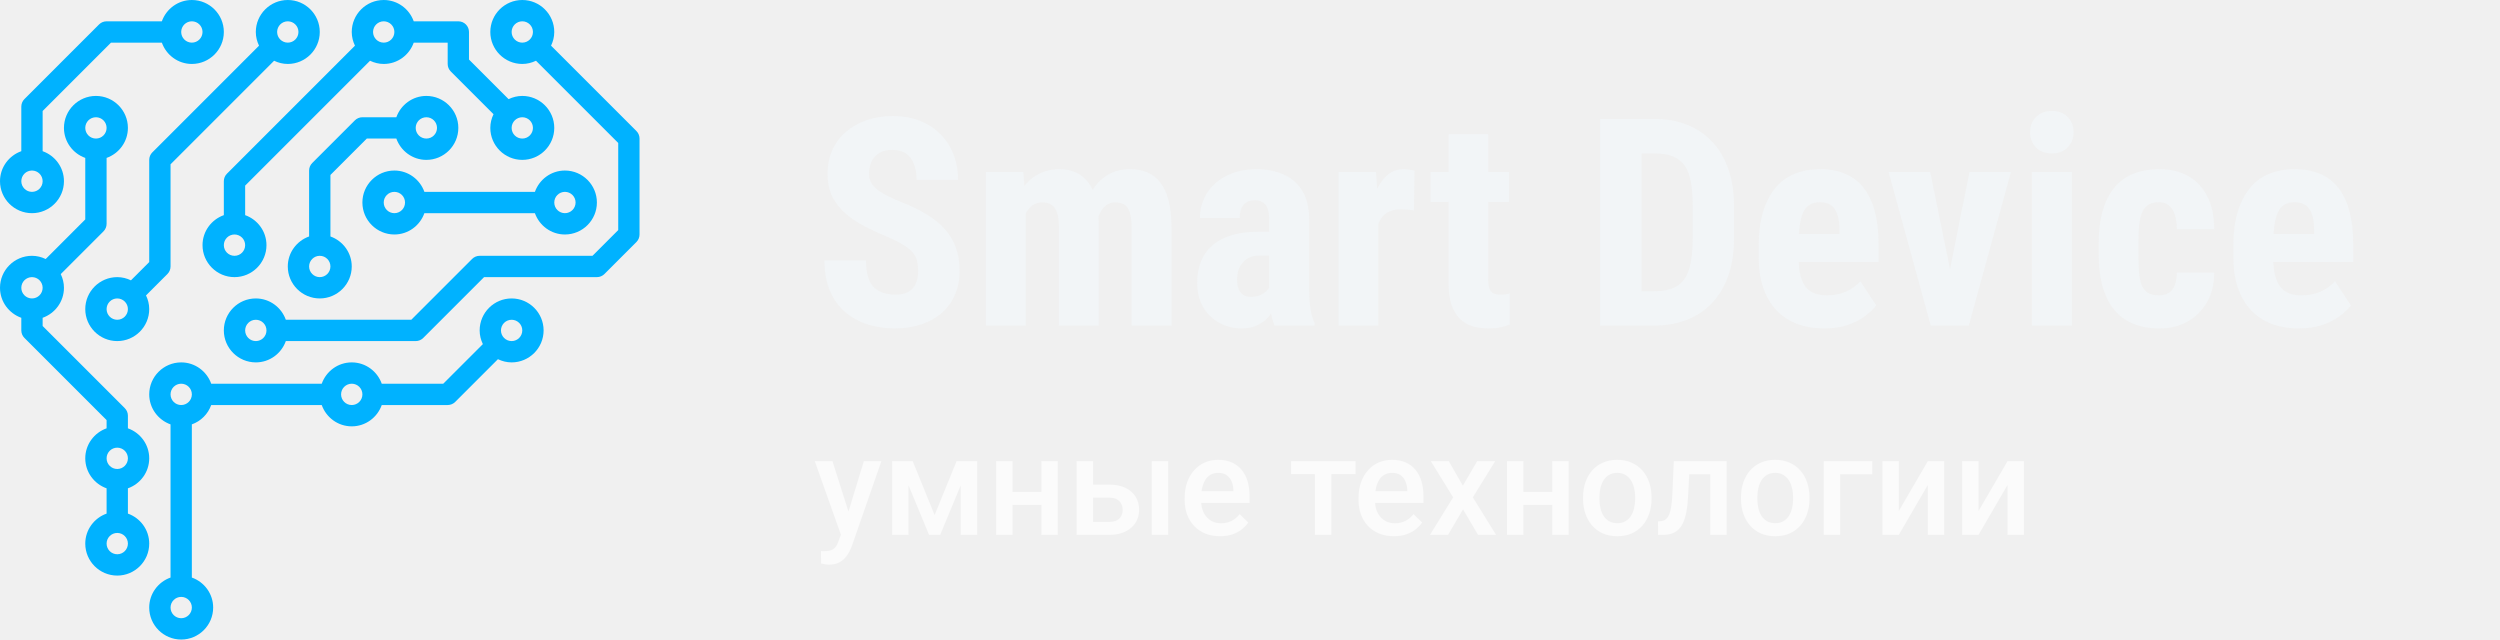
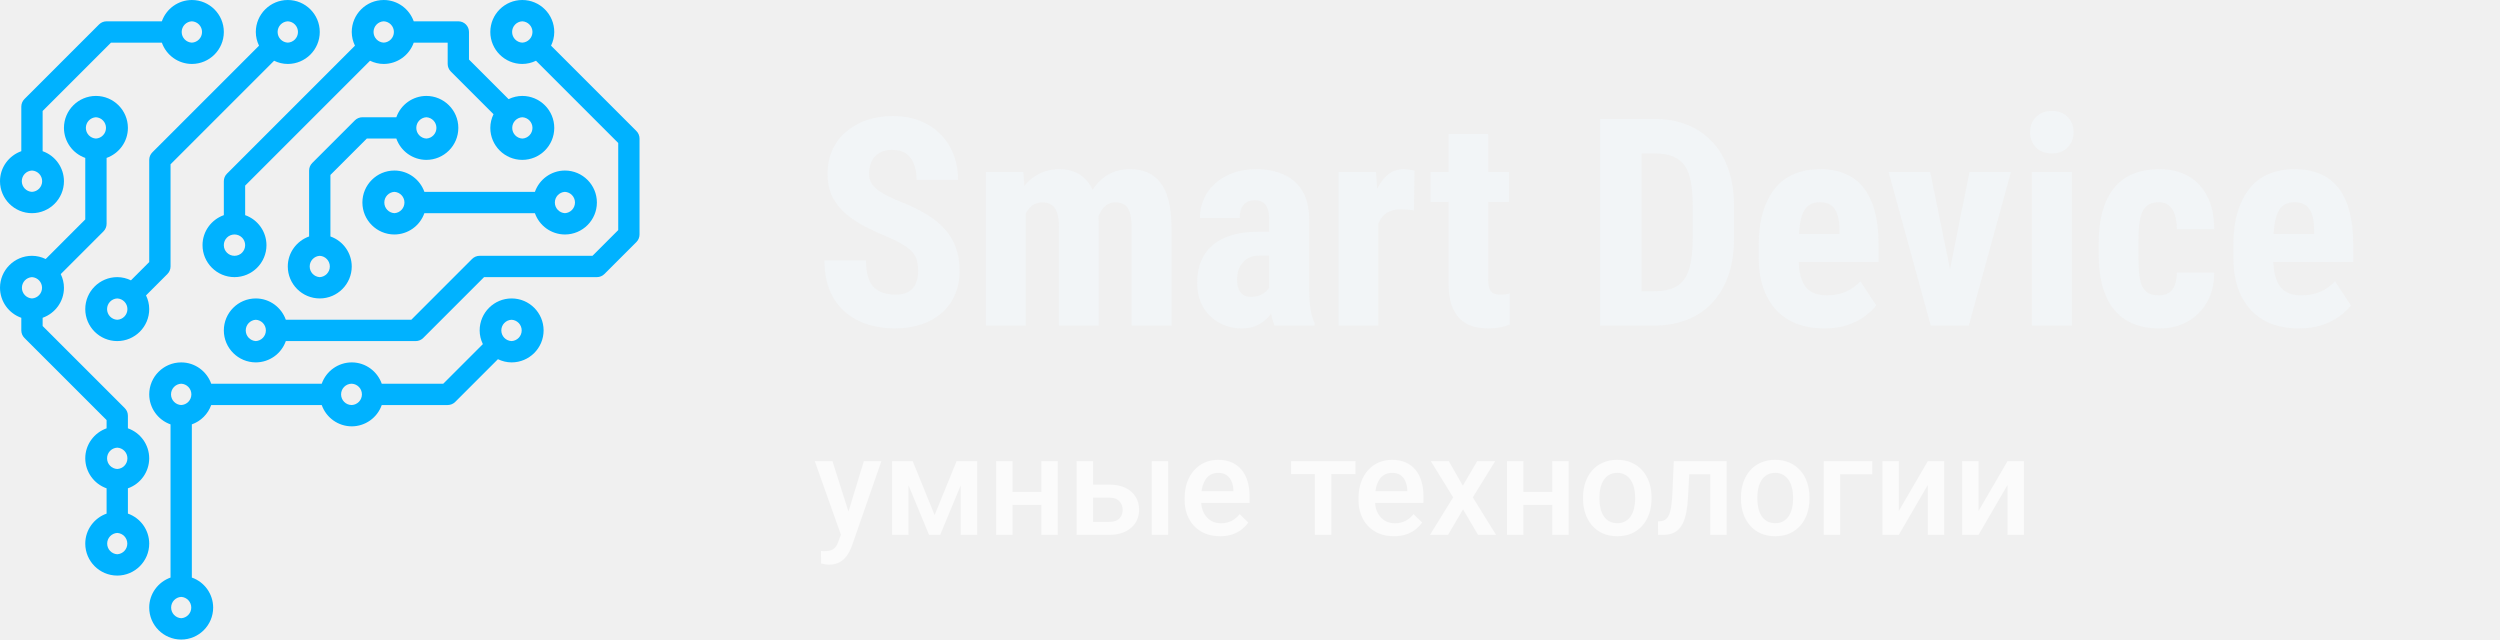
- <svg xmlns="http://www.w3.org/2000/svg" width="215" height="55" viewBox="0 0 215 55" fill="none">
-   <path d="M78.96 23.325C78.96 23.007 78.931 22.718 78.874 22.458C78.817 22.198 78.695 21.957 78.508 21.738C78.329 21.518 78.065 21.298 77.715 21.079C77.373 20.859 76.925 20.631 76.372 20.395C75.713 20.118 75.074 19.825 74.456 19.516C73.837 19.199 73.28 18.832 72.783 18.418C72.287 18.002 71.892 17.514 71.599 16.953C71.314 16.383 71.172 15.716 71.172 14.951C71.172 14.202 71.306 13.523 71.575 12.912C71.851 12.302 72.242 11.781 72.747 11.35C73.251 10.91 73.841 10.572 74.517 10.336C75.2 10.1 75.961 9.982 76.799 9.982C77.939 9.982 78.923 10.218 79.753 10.69C80.592 11.162 81.239 11.809 81.694 12.631C82.158 13.453 82.39 14.397 82.39 15.463H78.826C78.826 14.959 78.752 14.515 78.606 14.133C78.468 13.742 78.244 13.437 77.935 13.217C77.625 12.998 77.227 12.888 76.738 12.888C76.283 12.888 75.904 12.981 75.603 13.168C75.31 13.348 75.09 13.596 74.944 13.913C74.805 14.222 74.736 14.572 74.736 14.963C74.736 15.256 74.805 15.52 74.944 15.756C75.09 15.984 75.29 16.192 75.542 16.379C75.794 16.558 76.091 16.733 76.433 16.904C76.783 17.075 77.165 17.241 77.581 17.404C78.386 17.722 79.098 18.072 79.717 18.454C80.335 18.828 80.852 19.252 81.267 19.724C81.682 20.188 81.995 20.712 82.207 21.298C82.419 21.884 82.524 22.552 82.524 23.3C82.524 24.041 82.394 24.716 82.134 25.327C81.882 25.929 81.511 26.45 81.023 26.889C80.535 27.32 79.945 27.654 79.253 27.89C78.569 28.126 77.804 28.244 76.958 28.244C76.136 28.244 75.359 28.13 74.626 27.902C73.894 27.666 73.247 27.312 72.686 26.84C72.132 26.36 71.697 25.754 71.379 25.021C71.062 24.281 70.903 23.406 70.903 22.397H74.48C74.48 22.934 74.533 23.394 74.639 23.776C74.745 24.151 74.907 24.452 75.127 24.68C75.347 24.899 75.615 25.066 75.933 25.18C76.258 25.286 76.628 25.339 77.043 25.339C77.516 25.339 77.89 25.249 78.166 25.07C78.451 24.891 78.655 24.651 78.777 24.35C78.899 24.049 78.96 23.707 78.96 23.325ZM88.213 17.526V28H84.783V14.792H88.005L88.213 17.526ZM87.725 20.944L86.785 20.969C86.768 20.041 86.85 19.186 87.029 18.405C87.208 17.624 87.476 16.945 87.835 16.367C88.201 15.789 88.66 15.341 89.214 15.024C89.767 14.707 90.414 14.548 91.155 14.548C91.635 14.548 92.079 14.637 92.485 14.816C92.892 14.987 93.246 15.26 93.547 15.634C93.849 16 94.08 16.481 94.243 17.075C94.406 17.661 94.487 18.365 94.487 19.186V28H91.069V19.602C91.069 19.016 91.012 18.568 90.898 18.259C90.784 17.941 90.622 17.722 90.41 17.6C90.199 17.469 89.938 17.404 89.629 17.404C89.303 17.404 89.019 17.494 88.774 17.673C88.53 17.852 88.331 18.104 88.176 18.43C88.03 18.747 87.916 19.121 87.835 19.553C87.761 19.984 87.725 20.448 87.725 20.944ZM94.158 20.602L92.925 20.761C92.909 19.89 92.986 19.081 93.157 18.332C93.328 17.575 93.592 16.916 93.95 16.355C94.308 15.785 94.756 15.341 95.293 15.024C95.838 14.707 96.469 14.548 97.185 14.548C97.722 14.548 98.21 14.637 98.65 14.816C99.089 14.995 99.464 15.284 99.773 15.683C100.09 16.074 100.33 16.59 100.493 17.233C100.664 17.876 100.75 18.658 100.75 19.577V28H97.319V19.589C97.319 18.995 97.262 18.54 97.148 18.222C97.034 17.905 96.872 17.689 96.66 17.575C96.449 17.461 96.196 17.404 95.903 17.404C95.61 17.404 95.354 17.486 95.134 17.648C94.923 17.811 94.744 18.039 94.597 18.332C94.451 18.617 94.341 18.955 94.268 19.345C94.194 19.728 94.158 20.147 94.158 20.602ZM109.148 24.96V18.857C109.148 18.458 109.099 18.141 109.001 17.905C108.912 17.669 108.774 17.498 108.586 17.392C108.407 17.278 108.188 17.221 107.927 17.221C107.634 17.221 107.39 17.282 107.195 17.404C107 17.526 106.853 17.701 106.755 17.929C106.666 18.157 106.621 18.43 106.621 18.747H103.191C103.191 18.177 103.301 17.64 103.521 17.136C103.74 16.623 104.062 16.175 104.485 15.793C104.916 15.402 105.429 15.097 106.023 14.877C106.617 14.658 107.284 14.548 108.025 14.548C108.904 14.548 109.685 14.698 110.369 14.999C111.052 15.293 111.593 15.76 111.992 16.403C112.391 17.046 112.59 17.88 112.59 18.906V24.79C112.59 25.53 112.627 26.132 112.7 26.596C112.782 27.06 112.9 27.459 113.054 27.793V28H109.612C109.457 27.634 109.339 27.178 109.258 26.633C109.185 26.079 109.148 25.522 109.148 24.96ZM109.563 19.931L109.575 21.982H108.318C107.992 21.982 107.708 22.035 107.463 22.141C107.227 22.246 107.028 22.397 106.865 22.592C106.702 22.779 106.58 22.999 106.499 23.252C106.426 23.504 106.389 23.772 106.389 24.057C106.389 24.375 106.434 24.643 106.523 24.863C106.613 25.082 106.747 25.249 106.926 25.363C107.105 25.477 107.317 25.534 107.561 25.534C107.935 25.534 108.261 25.457 108.538 25.302C108.814 25.148 109.018 24.96 109.148 24.741C109.286 24.521 109.331 24.317 109.282 24.13L110.063 25.461C109.966 25.762 109.832 26.075 109.661 26.401C109.498 26.726 109.29 27.027 109.038 27.304C108.786 27.581 108.472 27.809 108.098 27.988C107.732 28.159 107.297 28.244 106.792 28.244C106.084 28.244 105.437 28.081 104.851 27.756C104.265 27.43 103.801 26.975 103.459 26.389C103.126 25.803 102.959 25.107 102.959 24.301C102.959 23.634 103.065 23.032 103.276 22.495C103.496 21.949 103.822 21.49 104.253 21.115C104.684 20.733 105.229 20.44 105.889 20.236C106.548 20.033 107.321 19.931 108.208 19.931H109.563ZM118.535 17.734V28H115.117V14.792H118.34L118.535 17.734ZM121.648 14.694L121.599 18.1C121.444 18.067 121.257 18.043 121.038 18.027C120.826 18.011 120.639 18.002 120.476 18.002C120.094 18.002 119.768 18.064 119.5 18.186C119.231 18.299 119.007 18.474 118.828 18.71C118.657 18.938 118.527 19.223 118.438 19.565C118.348 19.907 118.295 20.293 118.279 20.725L117.632 20.48C117.632 19.618 117.697 18.828 117.827 18.112C117.965 17.388 118.169 16.761 118.438 16.232C118.706 15.695 119.028 15.28 119.402 14.987C119.784 14.694 120.216 14.548 120.696 14.548C120.859 14.548 121.029 14.564 121.208 14.597C121.396 14.621 121.542 14.654 121.648 14.694ZM129.766 14.792V17.368H123.027V14.792H129.766ZM124.578 11.533H127.983V23.972C127.983 24.338 128.02 24.619 128.093 24.814C128.167 25.009 128.276 25.148 128.423 25.229C128.577 25.302 128.781 25.339 129.033 25.339C129.204 25.339 129.363 25.331 129.509 25.314C129.656 25.29 129.766 25.266 129.839 25.241V27.915C129.57 28.02 129.285 28.102 128.984 28.159C128.691 28.216 128.341 28.244 127.935 28.244C127.251 28.244 126.657 28.114 126.152 27.854C125.656 27.593 125.269 27.178 124.993 26.608C124.716 26.031 124.578 25.274 124.578 24.338V11.533ZM142.241 28H139.104L139.128 25.046H142.241C143.104 25.046 143.775 24.891 144.255 24.582C144.736 24.273 145.073 23.785 145.269 23.117C145.472 22.45 145.574 21.575 145.574 20.493V17.722C145.574 16.9 145.521 16.204 145.415 15.634C145.309 15.056 145.13 14.593 144.878 14.243C144.626 13.885 144.288 13.62 143.865 13.449C143.442 13.278 142.917 13.193 142.29 13.193H139.043V10.227H142.29C143.315 10.227 144.247 10.393 145.085 10.727C145.924 11.061 146.644 11.549 147.246 12.192C147.848 12.827 148.312 13.612 148.638 14.548C148.963 15.484 149.126 16.55 149.126 17.746V20.493C149.126 21.697 148.963 22.763 148.638 23.691C148.312 24.619 147.848 25.404 147.246 26.047C146.652 26.682 145.932 27.166 145.085 27.5C144.239 27.833 143.291 28 142.241 28ZM141.179 10.227V28H137.603V10.227H141.179ZM156.89 28.244C155.986 28.244 155.185 28.106 154.485 27.829C153.793 27.552 153.207 27.154 152.727 26.633C152.247 26.104 151.881 25.465 151.628 24.716C151.376 23.968 151.25 23.113 151.25 22.153V21.066C151.25 19.992 151.372 19.052 151.616 18.247C151.86 17.433 152.206 16.749 152.654 16.196C153.101 15.642 153.651 15.231 154.302 14.963C154.961 14.686 155.706 14.548 156.536 14.548C157.366 14.548 158.094 14.686 158.721 14.963C159.355 15.231 159.88 15.638 160.295 16.184C160.71 16.721 161.024 17.388 161.235 18.186C161.447 18.983 161.553 19.911 161.553 20.969V22.531H152.703V20.127H158.196V19.821C158.196 19.284 158.139 18.837 158.025 18.479C157.911 18.112 157.732 17.84 157.488 17.661C157.244 17.482 156.918 17.392 156.511 17.392C156.169 17.392 155.881 17.461 155.645 17.6C155.409 17.738 155.221 17.954 155.083 18.247C154.945 18.54 154.843 18.922 154.778 19.394C154.713 19.858 154.68 20.415 154.68 21.066V22.153C154.68 22.763 154.733 23.276 154.839 23.691C154.945 24.098 155.099 24.431 155.303 24.692C155.514 24.944 155.771 25.127 156.072 25.241C156.373 25.347 156.723 25.4 157.122 25.4C157.724 25.4 158.265 25.294 158.745 25.082C159.233 24.863 159.648 24.566 159.99 24.191L161.357 26.267C161.121 26.576 160.796 26.885 160.381 27.194C159.966 27.504 159.469 27.756 158.892 27.951C158.314 28.146 157.646 28.244 156.89 28.244ZM167.253 25.363L169.377 14.792H172.942L169.316 28H167.18L167.253 25.363ZM165.996 14.792L168.157 25.375L168.193 28H166.045L162.419 14.792H165.996ZM178.179 14.792V28H174.749V14.792H178.179ZM174.59 11.374C174.59 10.845 174.757 10.41 175.09 10.068C175.432 9.718 175.888 9.543 176.458 9.543C177.035 9.543 177.491 9.718 177.825 10.068C178.158 10.41 178.325 10.845 178.325 11.374C178.325 11.895 178.154 12.33 177.812 12.68C177.479 13.022 177.031 13.193 176.47 13.193C175.892 13.193 175.432 13.022 175.09 12.68C174.757 12.33 174.59 11.895 174.59 11.374ZM185.662 25.4C185.979 25.4 186.252 25.335 186.479 25.205C186.715 25.074 186.895 24.863 187.017 24.57C187.139 24.277 187.204 23.898 187.212 23.435H190.422C190.422 24.427 190.211 25.286 189.788 26.01C189.373 26.726 188.811 27.28 188.103 27.67C187.403 28.053 186.61 28.244 185.723 28.244C184.836 28.244 184.062 28.102 183.403 27.817C182.744 27.532 182.199 27.117 181.768 26.572C181.344 26.026 181.023 25.363 180.803 24.582C180.592 23.793 180.486 22.889 180.486 21.872V20.908C180.486 19.907 180.592 19.012 180.803 18.222C181.023 17.433 181.344 16.765 181.768 16.22C182.199 15.675 182.74 15.26 183.391 14.975C184.05 14.69 184.823 14.548 185.71 14.548C186.663 14.548 187.489 14.747 188.188 15.146C188.888 15.537 189.434 16.114 189.824 16.879C190.223 17.644 190.422 18.588 190.422 19.711H187.212C187.204 19.207 187.143 18.788 187.029 18.454C186.923 18.112 186.756 17.852 186.528 17.673C186.309 17.486 186.016 17.392 185.649 17.392C185.267 17.392 184.958 17.474 184.722 17.636C184.494 17.791 184.319 18.019 184.197 18.32C184.083 18.613 184.006 18.979 183.965 19.419C183.924 19.858 183.904 20.354 183.904 20.908V21.872C183.904 22.466 183.92 22.983 183.953 23.422C183.993 23.854 184.071 24.22 184.185 24.521C184.307 24.814 184.482 25.034 184.709 25.18C184.945 25.327 185.263 25.4 185.662 25.4ZM197.71 28.244C196.807 28.244 196.005 28.106 195.305 27.829C194.613 27.552 194.028 27.154 193.547 26.633C193.067 26.104 192.701 25.465 192.449 24.716C192.196 23.968 192.07 23.113 192.07 22.153V21.066C192.07 19.992 192.192 19.052 192.437 18.247C192.681 17.433 193.027 16.749 193.474 16.196C193.922 15.642 194.471 15.231 195.122 14.963C195.781 14.686 196.526 14.548 197.356 14.548C198.186 14.548 198.914 14.686 199.541 14.963C200.176 15.231 200.701 15.638 201.116 16.184C201.531 16.721 201.844 17.388 202.056 18.186C202.267 18.983 202.373 19.911 202.373 20.969V22.531H193.523V20.127H199.016V19.821C199.016 19.284 198.959 18.837 198.845 18.479C198.731 18.112 198.552 17.84 198.308 17.661C198.064 17.482 197.738 17.392 197.332 17.392C196.99 17.392 196.701 17.461 196.465 17.6C196.229 17.738 196.042 17.954 195.903 18.247C195.765 18.54 195.663 18.922 195.598 19.394C195.533 19.858 195.5 20.415 195.5 21.066V22.153C195.5 22.763 195.553 23.276 195.659 23.691C195.765 24.098 195.92 24.431 196.123 24.692C196.335 24.944 196.591 25.127 196.892 25.241C197.193 25.347 197.543 25.4 197.942 25.4C198.544 25.4 199.085 25.294 199.565 25.082C200.054 24.863 200.469 24.566 200.811 24.191L202.178 26.267C201.942 26.576 201.616 26.885 201.201 27.194C200.786 27.504 200.29 27.756 199.712 27.951C199.134 28.146 198.467 28.244 197.71 28.244Z" fill="#F2F5F7" />
-   <path d="M72.566 45.309L74.289 39.66H75.801L73.258 46.967C73.199 47.123 73.123 47.293 73.029 47.477C72.936 47.66 72.812 47.834 72.66 47.998C72.512 48.166 72.326 48.301 72.103 48.402C71.881 48.508 71.611 48.56 71.295 48.56C71.17 48.56 71.049 48.549 70.932 48.525C70.818 48.506 70.711 48.484 70.609 48.461L70.603 47.383C70.643 47.387 70.689 47.391 70.744 47.395C70.803 47.398 70.85 47.4 70.885 47.4C71.119 47.4 71.314 47.371 71.471 47.312C71.627 47.258 71.754 47.168 71.852 47.043C71.953 46.918 72.039 46.75 72.109 46.539L72.566 45.309ZM71.594 39.66L73.1 44.406L73.352 45.895L72.373 46.147L70.07 39.66H71.594ZM80.377 44.289L82.264 39.66H83.488L80.857 46H79.897L77.272 39.66H78.496L80.377 44.289ZM78.133 39.66V46H76.721V39.66H78.133ZM82.621 46V39.66H84.039V46H82.621ZM89.951 42.309V43.422H86.67V42.309H89.951ZM87.08 39.66V46H85.668V39.66H87.08ZM90.971 39.66V46H89.559V39.66H90.971ZM93.525 41.676H95.394C95.941 41.676 96.406 41.768 96.789 41.951C97.172 42.135 97.463 42.391 97.662 42.719C97.865 43.043 97.967 43.414 97.967 43.832C97.967 44.141 97.91 44.428 97.797 44.693C97.684 44.955 97.516 45.184 97.293 45.379C97.074 45.574 96.805 45.727 96.484 45.836C96.168 45.945 95.805 46 95.394 46H92.588V39.66H94.006V44.881H95.394C95.676 44.881 95.9 44.832 96.068 44.734C96.236 44.637 96.357 44.51 96.432 44.353C96.51 44.197 96.549 44.031 96.549 43.855C96.549 43.676 96.51 43.506 96.432 43.346C96.357 43.185 96.236 43.055 96.068 42.953C95.9 42.852 95.676 42.801 95.394 42.801H93.525V41.676ZM100.463 39.66V46H99.051V39.66H100.463ZM104.928 46.117C104.459 46.117 104.035 46.041 103.656 45.889C103.281 45.732 102.961 45.516 102.695 45.238C102.434 44.961 102.232 44.635 102.092 44.26C101.951 43.885 101.881 43.48 101.881 43.047V42.812C101.881 42.316 101.953 41.867 102.098 41.465C102.242 41.062 102.443 40.719 102.701 40.434C102.959 40.145 103.264 39.924 103.615 39.772C103.967 39.619 104.348 39.543 104.758 39.543C105.211 39.543 105.607 39.619 105.947 39.772C106.287 39.924 106.568 40.139 106.791 40.416C107.018 40.69 107.186 41.016 107.295 41.395C107.408 41.773 107.465 42.191 107.465 42.648V43.252H102.566V42.238H106.07V42.127C106.062 41.873 106.012 41.635 105.918 41.412C105.828 41.19 105.689 41.01 105.502 40.873C105.314 40.736 105.064 40.668 104.752 40.668C104.518 40.668 104.309 40.719 104.125 40.82C103.945 40.918 103.795 41.06 103.674 41.248C103.553 41.435 103.459 41.662 103.393 41.928C103.33 42.19 103.299 42.484 103.299 42.812V43.047C103.299 43.324 103.336 43.582 103.41 43.82C103.488 44.055 103.602 44.26 103.75 44.435C103.898 44.611 104.078 44.75 104.289 44.852C104.5 44.949 104.74 44.998 105.01 44.998C105.35 44.998 105.652 44.93 105.918 44.793C106.184 44.656 106.414 44.463 106.609 44.213L107.354 44.934C107.217 45.133 107.039 45.324 106.82 45.508C106.602 45.688 106.334 45.834 106.018 45.947C105.705 46.06 105.342 46.117 104.928 46.117ZM114.496 39.66V46H113.078V39.66H114.496ZM116.576 39.66V40.773H111.033V39.66H116.576ZM119.881 46.117C119.412 46.117 118.988 46.041 118.609 45.889C118.234 45.732 117.914 45.516 117.648 45.238C117.387 44.961 117.186 44.635 117.045 44.26C116.904 43.885 116.834 43.48 116.834 43.047V42.812C116.834 42.316 116.906 41.867 117.051 41.465C117.195 41.062 117.396 40.719 117.654 40.434C117.912 40.145 118.217 39.924 118.568 39.772C118.92 39.619 119.301 39.543 119.711 39.543C120.164 39.543 120.561 39.619 120.9 39.772C121.24 39.924 121.521 40.139 121.744 40.416C121.971 40.69 122.139 41.016 122.248 41.395C122.361 41.773 122.418 42.191 122.418 42.648V43.252H117.52V42.238H121.023V42.127C121.016 41.873 120.965 41.635 120.871 41.412C120.781 41.19 120.643 41.01 120.455 40.873C120.268 40.736 120.018 40.668 119.705 40.668C119.471 40.668 119.262 40.719 119.078 40.82C118.898 40.918 118.748 41.06 118.627 41.248C118.506 41.435 118.412 41.662 118.346 41.928C118.283 42.19 118.252 42.484 118.252 42.812V43.047C118.252 43.324 118.289 43.582 118.363 43.82C118.441 44.055 118.555 44.26 118.703 44.435C118.852 44.611 119.031 44.75 119.242 44.852C119.453 44.949 119.693 44.998 119.963 44.998C120.303 44.998 120.605 44.93 120.871 44.793C121.137 44.656 121.367 44.463 121.562 44.213L122.307 44.934C122.17 45.133 121.992 45.324 121.773 45.508C121.555 45.688 121.287 45.834 120.971 45.947C120.658 46.06 120.295 46.117 119.881 46.117ZM124.598 39.66L125.805 41.764L127.035 39.66H128.588L126.666 42.772L128.664 46H127.111L125.822 43.809L124.533 46H122.975L124.967 42.772L123.051 39.66H124.598ZM133.885 42.309V43.422H130.604V42.309H133.885ZM131.014 39.66V46H129.602V39.66H131.014ZM134.904 39.66V46H133.492V39.66H134.904ZM136.141 42.9V42.766C136.141 42.309 136.207 41.885 136.34 41.494C136.473 41.1 136.664 40.758 136.914 40.469C137.168 40.176 137.477 39.949 137.84 39.789C138.207 39.625 138.621 39.543 139.082 39.543C139.547 39.543 139.961 39.625 140.324 39.789C140.691 39.949 141.002 40.176 141.256 40.469C141.51 40.758 141.703 41.1 141.836 41.494C141.969 41.885 142.035 42.309 142.035 42.766V42.9C142.035 43.357 141.969 43.781 141.836 44.172C141.703 44.562 141.51 44.904 141.256 45.197C141.002 45.486 140.693 45.713 140.33 45.877C139.967 46.037 139.555 46.117 139.094 46.117C138.629 46.117 138.213 46.037 137.846 45.877C137.482 45.713 137.174 45.486 136.92 45.197C136.666 44.904 136.473 44.562 136.34 44.172C136.207 43.781 136.141 43.357 136.141 42.9ZM137.553 42.766V42.9C137.553 43.185 137.582 43.455 137.641 43.709C137.699 43.963 137.791 44.185 137.916 44.377C138.041 44.568 138.201 44.719 138.396 44.828C138.592 44.938 138.824 44.992 139.094 44.992C139.355 44.992 139.582 44.938 139.773 44.828C139.969 44.719 140.129 44.568 140.254 44.377C140.379 44.185 140.471 43.963 140.529 43.709C140.592 43.455 140.623 43.185 140.623 42.9V42.766C140.623 42.484 140.592 42.219 140.529 41.969C140.471 41.715 140.377 41.49 140.248 41.295C140.123 41.1 139.963 40.947 139.768 40.838C139.576 40.725 139.348 40.668 139.082 40.668C138.816 40.668 138.586 40.725 138.391 40.838C138.199 40.947 138.041 41.1 137.916 41.295C137.791 41.49 137.699 41.715 137.641 41.969C137.582 42.219 137.553 42.484 137.553 42.766ZM147.385 39.66V40.785H144.291V39.66H147.385ZM148.492 39.66V46H147.08V39.66H148.492ZM143.945 39.66H145.34L145.17 42.795C145.146 43.26 145.1 43.67 145.029 44.025C144.963 44.377 144.873 44.68 144.76 44.934C144.646 45.184 144.508 45.387 144.344 45.543C144.18 45.699 143.988 45.815 143.77 45.889C143.551 45.963 143.305 46 143.031 46H142.592L142.586 44.84L142.809 44.822C142.953 44.81 143.078 44.773 143.184 44.711C143.289 44.645 143.379 44.551 143.453 44.43C143.531 44.309 143.594 44.152 143.641 43.961C143.691 43.77 143.73 43.543 143.758 43.281C143.789 43.02 143.812 42.715 143.828 42.367L143.945 39.66ZM149.723 42.9V42.766C149.723 42.309 149.789 41.885 149.922 41.494C150.055 41.1 150.246 40.758 150.496 40.469C150.75 40.176 151.059 39.949 151.422 39.789C151.789 39.625 152.203 39.543 152.664 39.543C153.129 39.543 153.543 39.625 153.906 39.789C154.273 39.949 154.584 40.176 154.838 40.469C155.092 40.758 155.285 41.1 155.418 41.494C155.551 41.885 155.617 42.309 155.617 42.766V42.9C155.617 43.357 155.551 43.781 155.418 44.172C155.285 44.562 155.092 44.904 154.838 45.197C154.584 45.486 154.275 45.713 153.912 45.877C153.549 46.037 153.137 46.117 152.676 46.117C152.211 46.117 151.795 46.037 151.428 45.877C151.064 45.713 150.756 45.486 150.502 45.197C150.248 44.904 150.055 44.562 149.922 44.172C149.789 43.781 149.723 43.357 149.723 42.9ZM151.135 42.766V42.9C151.135 43.185 151.164 43.455 151.223 43.709C151.281 43.963 151.373 44.185 151.498 44.377C151.623 44.568 151.783 44.719 151.979 44.828C152.174 44.938 152.406 44.992 152.676 44.992C152.938 44.992 153.164 44.938 153.355 44.828C153.551 44.719 153.711 44.568 153.836 44.377C153.961 44.185 154.053 43.963 154.111 43.709C154.174 43.455 154.205 43.185 154.205 42.9V42.766C154.205 42.484 154.174 42.219 154.111 41.969C154.053 41.715 153.959 41.49 153.83 41.295C153.705 41.1 153.545 40.947 153.35 40.838C153.158 40.725 152.93 40.668 152.664 40.668C152.398 40.668 152.168 40.725 151.973 40.838C151.781 40.947 151.623 41.1 151.498 41.295C151.373 41.49 151.281 41.715 151.223 41.969C151.164 42.219 151.135 42.484 151.135 42.766ZM161.02 39.66V40.785H158.254V46H156.842V39.66H161.02ZM163.299 43.938L165.789 39.66H167.201V46H165.789V41.717L163.299 46H161.887V39.66H163.299V43.938ZM170.154 43.938L172.645 39.66H174.057V46H172.645V41.717L170.154 46H168.742V39.66H170.154V43.938Z" fill="white" fill-opacity="0.7" />
-   <path d="M33.917 14.666C35.11 14.666 36.118 15.435 36.498 16.5H46.002C46.382 15.435 47.39 14.666 48.583 14.666C50.099 14.666 51.333 15.9 51.333 17.416C51.333 18.933 50.099 20.166 48.583 20.166C47.39 20.166 46.382 19.397 46.002 18.333H36.497C36.118 19.397 35.109 20.166 33.916 20.166C32.4 20.166 31.166 18.933 31.166 17.416C31.166 15.9 32.401 14.666 33.917 14.666ZM48.583 18.333C49.088 18.333 49.5 17.922 49.5 17.416C49.5 16.91 49.088 16.5 48.583 16.5C48.078 16.5 47.667 16.91 47.667 17.416C47.667 17.922 48.078 18.333 48.583 18.333ZM33.917 18.333C34.422 18.333 34.833 17.922 34.833 17.416C34.833 16.91 34.422 16.5 33.917 16.5C33.412 16.5 33 16.91 33 17.416C33 17.922 33.412 18.333 33.917 18.333Z" fill="#00B2FF" />
-   <path d="M26.583 20.335V14.666C26.583 14.423 26.68 14.19 26.852 14.018L30.519 10.352C30.69 10.179 30.924 10.083 31.167 10.083H34.085C34.465 9.019 35.473 8.25 36.667 8.25C38.183 8.25 39.417 9.484 39.417 11C39.417 12.516 38.183 13.75 36.667 13.75C35.473 13.75 34.465 12.981 34.085 11.916H31.546L28.417 15.046V20.335C29.481 20.715 30.25 21.723 30.25 22.916C30.25 24.432 29.016 25.666 27.5 25.666C25.984 25.666 24.75 24.432 24.75 22.916C24.75 21.723 25.519 20.715 26.583 20.335ZM36.667 11.916C37.172 11.916 37.583 11.506 37.583 11C37.583 10.494 37.172 10.083 36.667 10.083C36.162 10.083 35.75 10.494 35.75 11C35.75 11.506 36.162 11.916 36.667 11.916ZM27.5 23.833C28.005 23.833 28.417 23.422 28.417 22.916C28.417 22.41 28.005 22 27.5 22C26.995 22 26.583 22.41 26.583 22.916C26.583 23.422 26.995 23.833 27.5 23.833Z" fill="#00B2FF" />
-   <path d="M10.083 23.833C10.507 23.833 10.903 23.936 11.261 24.109L12.833 22.537V13.75C12.833 13.506 12.93 13.273 13.102 13.102L22.276 3.928C22.104 3.569 22 3.173 22 2.75C22 1.234 23.234 0 24.75 0C26.266 0 27.5 1.234 27.5 2.75C27.5 4.266 26.266 5.5 24.75 5.5C24.326 5.5 23.93 5.396 23.572 5.224L14.667 14.129V22.916C14.667 23.16 14.57 23.393 14.398 23.564L12.557 25.405C12.73 25.763 12.833 26.159 12.833 26.583C12.833 28.099 11.6 29.333 10.083 29.333C8.567 29.333 7.333 28.099 7.333 26.583C7.333 25.067 8.567 23.833 10.083 23.833ZM24.75 3.667C25.255 3.667 25.667 3.256 25.667 2.75C25.667 2.244 25.255 1.833 24.75 1.833C24.245 1.833 23.833 2.244 23.833 2.75C23.833 3.256 24.245 3.667 24.75 3.667ZM10.083 27.5C10.588 27.5 11 27.089 11 26.583C11 26.077 10.588 25.666 10.083 25.666C9.578 25.666 9.167 26.077 9.167 26.583C9.167 27.089 9.578 27.5 10.083 27.5Z" fill="#00B2FF" />
-   <path d="M1.833 13.002V9.167C1.833 8.923 1.93 8.69 2.102 8.518L8.519 2.102C8.69 1.93 8.924 1.833 9.167 1.833H13.919C14.298 0.769 15.306 0 16.5 0C18.016 0 19.25 1.234 19.25 2.75C19.25 4.266 18.016 5.5 16.5 5.5C15.306 5.5 14.298 4.731 13.919 3.667H9.546L3.667 9.546V13.002C4.731 13.381 5.5 14.39 5.5 15.583C5.5 17.099 4.266 18.333 2.75 18.333C1.234 18.333 3.01003e-05 17.099 3.01003e-05 15.583C3.01003e-05 14.39 0.769 13.381 1.833 13.002ZM16.5 3.667C17.005 3.667 17.417 3.256 17.417 2.75C17.417 2.244 17.005 1.833 16.5 1.833C15.995 1.833 15.583 2.244 15.583 2.75C15.583 3.256 15.995 3.667 16.5 3.667ZM2.75 16.5C3.255 16.5 3.667 16.089 3.667 15.583C3.667 15.077 3.255 14.666 2.75 14.666C2.245 14.666 1.833 15.077 1.833 15.583C1.833 16.089 2.245 16.5 2.75 16.5Z" fill="#00B2FF" />
-   <path d="M14.666 49.669V36.497C13.602 36.118 12.833 35.11 12.833 33.916C12.833 32.4 14.067 31.166 15.583 31.166C16.777 31.166 17.785 31.935 18.165 32.999H27.669C28.048 31.935 29.056 31.166 30.25 31.166C31.444 31.166 32.452 31.935 32.831 32.999H38.12L41.526 29.594C41.354 29.236 41.25 28.84 41.25 28.416C41.25 26.9 42.484 25.666 44 25.666C45.516 25.666 46.75 26.9 46.75 28.416C46.75 29.932 45.516 31.166 44 31.166C43.577 31.166 43.181 31.063 42.822 30.89L39.148 34.564C38.977 34.736 38.743 34.833 38.5 34.833H32.831C32.452 35.897 31.444 36.666 30.25 36.666C29.056 36.666 28.048 35.897 27.669 34.833H18.164C17.887 35.609 17.276 36.221 16.499 36.497V49.669C17.563 50.048 18.332 51.057 18.332 52.25C18.332 53.766 17.099 55 15.582 55C14.066 55 12.832 53.766 12.832 52.25C12.832 51.057 13.601 50.048 14.666 49.669ZM44 29.333C44.505 29.333 44.917 28.922 44.917 28.416C44.917 27.91 44.505 27.5 44 27.5C43.495 27.5 43.083 27.91 43.083 28.416C43.083 28.922 43.495 29.333 44 29.333ZM30.25 34.833C30.755 34.833 31.167 34.422 31.167 33.916C31.167 33.41 30.755 32.999 30.25 32.999C29.745 32.999 29.333 33.41 29.333 33.916C29.333 34.422 29.745 34.833 30.25 34.833ZM15.583 53.166C16.088 53.166 16.5 52.755 16.5 52.249C16.5 51.743 16.088 51.333 15.583 51.333C15.078 51.333 14.667 51.743 14.667 52.249C14.667 52.755 15.078 53.166 15.583 53.166ZM15.583 34.833C16.088 34.833 16.5 34.422 16.5 33.916C16.5 33.41 16.088 32.999 15.583 32.999C15.078 32.999 14.667 33.41 14.667 33.916C14.667 34.422 15.078 34.833 15.583 34.833Z" fill="#00B2FF" />
-   <path d="M19.25 18.502V15.583C19.25 15.339 19.346 15.106 19.519 14.935L30.526 3.928C30.354 3.569 30.25 3.173 30.25 2.75C30.25 1.234 31.484 0 33 0C34.194 0 35.202 0.769 35.581 1.833H39.417C39.923 1.833 40.333 2.243 40.333 2.75V5.12L43.739 8.526C44.097 8.353 44.493 8.25 44.917 8.25C46.433 8.25 47.667 9.484 47.667 11C47.667 12.516 46.433 13.75 44.917 13.75C43.401 13.75 42.167 12.516 42.167 11C42.167 10.576 42.27 10.18 42.443 9.822L38.769 6.148C38.596 5.977 38.5 5.744 38.5 5.5V3.667H35.581C35.202 4.731 34.194 5.5 33 5.5C32.577 5.5 32.181 5.396 31.822 5.224L21.083 15.963V18.502C22.148 18.881 22.917 19.89 22.917 21.083C22.917 22.599 21.683 23.833 20.167 23.833C18.651 23.833 17.417 22.599 17.417 21.083C17.417 19.89 18.186 18.881 19.25 18.502ZM44.917 11.916C45.422 11.916 45.833 11.506 45.833 11C45.833 10.494 45.422 10.083 44.917 10.083C44.412 10.083 44 10.494 44 11C44 11.506 44.412 11.916 44.917 11.916ZM33 3.667C33.505 3.667 33.917 3.256 33.917 2.75C33.917 2.244 33.505 1.833 33 1.833C32.495 1.833 32.083 2.244 32.083 2.75C32.083 3.256 32.495 3.667 33 3.667ZM20.167 22C20.672 22 21.083 21.589 21.083 21.083C21.083 20.577 20.672 20.166 20.167 20.166C19.662 20.166 19.25 20.577 19.25 21.083C19.25 21.589 19.662 22 20.167 22Z" fill="#00B2FF" />
-   <path d="M22 25.666C23.194 25.666 24.202 26.435 24.581 27.5H35.37L40.602 22.268C40.773 22.096 41.007 22 41.25 22H50.954L53.167 19.787V12.296L46.095 5.224C45.736 5.396 45.34 5.5 44.917 5.5C43.401 5.5 42.167 4.266 42.167 2.75C42.167 1.234 43.401 0 44.917 0C46.433 0 47.667 1.234 47.667 2.75C47.667 3.173 47.563 3.569 47.391 3.928L54.731 11.268C54.904 11.44 55 11.673 55 11.916V20.166C55 20.41 54.904 20.643 54.731 20.814L51.981 23.564C51.81 23.737 51.576 23.833 51.333 23.833H41.63L36.398 29.064C36.227 29.237 35.993 29.333 35.75 29.333H24.581C24.202 30.397 23.194 31.166 22 31.166C20.484 31.166 19.25 29.932 19.25 28.416C19.25 26.9 20.484 25.666 22 25.666ZM44.917 1.833C44.412 1.833 44 2.244 44 2.75C44 3.256 44.412 3.667 44.917 3.667C45.422 3.667 45.833 3.256 45.833 2.75C45.833 2.244 45.422 1.833 44.917 1.833ZM22 29.333C22.505 29.333 22.917 28.922 22.917 28.416C22.917 27.91 22.505 27.5 22 27.5C21.495 27.5 21.083 27.91 21.083 28.416C21.083 28.922 21.495 29.333 22 29.333Z" fill="#00B2FF" />
-   <path d="M2.75 22C3.174 22 3.57 22.103 3.928 22.276L7.333 18.87V13.581C6.269 13.202 5.5 12.193 5.5 11C5.5 9.484 6.734 8.25 8.25 8.25C9.766 8.25 11 9.484 11 11C11 12.193 10.231 13.202 9.167 13.581V19.25C9.167 19.494 9.07 19.726 8.898 19.898L5.224 23.572C5.396 23.93 5.5 24.326 5.5 24.75C5.5 25.943 4.731 26.951 3.667 27.331V28.037L10.731 35.101C10.904 35.273 11 35.506 11 35.749V36.835C12.064 37.214 12.833 38.222 12.833 39.416C12.833 40.609 12.064 41.618 11 41.997V44.169C12.064 44.548 12.833 45.557 12.833 46.75C12.833 48.266 11.6 49.5 10.083 49.5C8.567 49.5 7.333 48.266 7.333 46.75C7.333 45.557 8.102 44.548 9.167 44.169V41.997C8.102 41.618 7.333 40.609 7.333 39.416C7.333 38.222 8.102 37.214 9.167 36.835V36.129L2.102 29.064C1.93 28.893 1.833 28.66 1.833 28.416V27.331C0.769 26.951 1.15633e-05 25.943 1.15633e-05 24.75C1.15633e-05 23.233 1.234 22 2.75 22ZM8.25 11.916C8.755 11.916 9.167 11.506 9.167 11C9.167 10.494 8.755 10.083 8.25 10.083C7.745 10.083 7.333 10.494 7.333 11C7.333 11.506 7.745 11.916 8.25 11.916ZM10.083 47.666C10.588 47.666 11 47.255 11 46.749C11 46.243 10.588 45.833 10.083 45.833C9.578 45.833 9.167 46.243 9.167 46.749C9.167 47.255 9.578 47.666 10.083 47.666ZM10.083 40.333C10.588 40.333 11 39.922 11 39.416C11 38.91 10.588 38.499 10.083 38.499C9.578 38.499 9.167 38.91 9.167 39.416C9.167 39.922 9.578 40.333 10.083 40.333ZM2.75 25.666C3.255 25.666 3.667 25.256 3.667 24.75C3.667 24.244 3.255 23.833 2.75 23.833C2.245 23.833 1.833 24.244 1.833 24.75C1.833 25.256 2.245 25.666 2.75 25.666Z" fill="#00B2FF" />
+ <svg xmlns="http://www.w3.org/2000/svg" width="215" height="55" fill="none">
+   <path fill="#F2F5F7" d="M78.96 23.325a4.06 4.06 0 0 0-.085-.867c-.058-.26-.18-.5-.367-.72-.179-.22-.443-.44-.793-.66a9.215 9.215 0 0 0-1.343-.683c-.66-.277-1.298-.57-1.916-.879a9.005 9.005 0 0 1-1.673-1.098 4.772 4.772 0 0 1-1.184-1.465c-.285-.57-.427-1.237-.427-2.002 0-.749.134-1.428.403-2.039a4.443 4.443 0 0 1 1.172-1.562 5.35 5.35 0 0 1 1.77-1.014c.683-.236 1.444-.354 2.282-.354 1.14 0 2.124.236 2.954.708a4.946 4.946 0 0 1 1.941 1.941c.464.822.696 1.766.696 2.832h-3.564c0-.504-.074-.948-.22-1.33a1.843 1.843 0 0 0-.671-.916c-.31-.22-.708-.33-1.197-.33-.455 0-.834.094-1.135.281a1.675 1.675 0 0 0-.66.745c-.138.31-.207.66-.207 1.05 0 .293.07.557.208.793.146.228.346.436.598.623.252.179.55.354.891.525.35.17.732.337 1.148.5a13.4 13.4 0 0 1 2.136 1.05 6.576 6.576 0 0 1 1.55 1.27c.415.463.728.988.94 1.574.212.586.317 1.254.317 2.002 0 .74-.13 1.416-.39 2.027a4.328 4.328 0 0 1-1.111 1.562 5.147 5.147 0 0 1-1.77 1.001c-.684.236-1.449.354-2.295.354-.822 0-1.6-.114-2.332-.342a5.698 5.698 0 0 1-1.94-1.062 4.994 4.994 0 0 1-1.307-1.819c-.317-.74-.476-1.615-.476-2.624h3.577c0 .537.053.997.159 1.38.106.374.268.675.488.903.22.22.488.386.806.5.325.106.695.159 1.11.159.472 0 .847-.09 1.123-.269.285-.179.489-.419.61-.72.123-.301.184-.643.184-1.025Zm9.253-5.799V28h-3.43V14.792h3.222l.208 2.734Zm-.488 3.418-.94.025c-.017-.928.065-1.783.244-2.564.179-.781.447-1.46.806-2.038a3.953 3.953 0 0 1 1.379-1.343c.553-.317 1.2-.476 1.94-.476.48 0 .925.09 1.331.268.407.171.761.444 1.062.818.302.366.533.847.696 1.44.163.587.244 1.29.244 2.112V28H91.07v-8.398c0-.586-.057-1.034-.17-1.343-.115-.318-.277-.537-.489-.66-.211-.13-.472-.195-.781-.195-.326 0-.61.09-.855.269a1.952 1.952 0 0 0-.598.757c-.146.317-.26.691-.341 1.123-.074.431-.11.895-.11 1.391Zm6.433-.341-1.233.158c-.016-.87.06-1.68.232-2.429.17-.757.435-1.416.793-1.977a3.959 3.959 0 0 1 1.343-1.331c.545-.317 1.176-.476 1.892-.476.537 0 1.025.09 1.465.268.44.18.814.468 1.123.867.317.39.557.907.72 1.55.171.643.257 1.425.257 2.344V28h-3.43v-8.41c0-.595-.058-1.05-.172-1.368-.114-.317-.276-.533-.488-.647a1.575 1.575 0 0 0-.757-.17c-.293 0-.549.08-.769.243-.211.163-.39.391-.537.684a3.703 3.703 0 0 0-.33 1.013c-.073.383-.11.802-.11 1.258Zm14.99 4.357v-6.103c0-.399-.049-.716-.147-.952a.941.941 0 0 0-.415-.513 1.202 1.202 0 0 0-.659-.17c-.293 0-.537.06-.732.182a1.125 1.125 0 0 0-.44.525c-.089.228-.134.5-.134.818h-3.43c0-.57.11-1.107.33-1.611.219-.513.541-.96.964-1.343a4.68 4.68 0 0 1 1.538-.916c.594-.22 1.261-.33 2.002-.33.879 0 1.66.151 2.344.452.683.293 1.224.761 1.623 1.404.399.643.598 1.477.598 2.503v5.884c0 .74.037 1.342.11 1.806.082.464.2.863.354 1.197V28h-3.442c-.155-.366-.273-.822-.354-1.367-.073-.554-.11-1.111-.11-1.673Zm.415-5.029.012 2.05h-1.257c-.326 0-.61.054-.855.16a1.644 1.644 0 0 0-.598.451 1.853 1.853 0 0 0-.366.66c-.073.252-.11.52-.11.805 0 .318.045.586.134.806.09.22.224.386.403.5.179.114.391.171.635.171.374 0 .7-.077.977-.232.276-.154.48-.342.61-.561.138-.22.183-.424.134-.61l.781 1.33a5.964 5.964 0 0 1-.402.94 3.994 3.994 0 0 1-.623.903 3.013 3.013 0 0 1-.94.684c-.366.17-.801.256-1.306.256a3.93 3.93 0 0 1-1.941-.488 3.625 3.625 0 0 1-1.392-1.367c-.333-.586-.5-1.282-.5-2.088 0-.667.106-1.27.317-1.806.22-.546.546-1.005.977-1.38.431-.382.976-.675 1.636-.879.659-.203 1.432-.305 2.319-.305h1.355Zm8.972-2.197V28h-3.418V14.792h3.223l.195 2.942Zm3.113-3.04-.049 3.406a4.323 4.323 0 0 0-.561-.073 7.424 7.424 0 0 0-.562-.025c-.382 0-.708.062-.976.184a1.628 1.628 0 0 0-.672.524 2.428 2.428 0 0 0-.39.855c-.09.342-.143.728-.159 1.16l-.647-.245c0-.862.065-1.652.195-2.368.138-.724.342-1.35.611-1.88.268-.537.59-.952.964-1.245.382-.293.814-.44 1.294-.44.163 0 .333.017.512.05.188.024.334.057.44.097Zm8.118.098v2.576h-6.739v-2.576h6.739Zm-5.188-3.26h3.405v12.44c0 .366.037.647.11.842.074.195.183.334.33.415.154.073.358.11.61.11.171 0 .33-.008.476-.024a2.33 2.33 0 0 0 .33-.074v2.674a4.748 4.748 0 0 1-.855.244 5.575 5.575 0 0 1-1.049.085c-.684 0-1.278-.13-1.783-.39-.496-.26-.883-.676-1.159-1.246-.277-.577-.415-1.334-.415-2.27V11.533ZM142.241 28h-3.137l.024-2.954h3.113c.863 0 1.534-.155 2.014-.464.481-.31.818-.797 1.014-1.465.203-.667.305-1.542.305-2.624v-2.771c0-.822-.053-1.518-.159-2.088-.106-.578-.285-1.041-.537-1.391a2.23 2.23 0 0 0-1.013-.794c-.423-.17-.948-.256-1.575-.256h-3.247v-2.966h3.247c1.025 0 1.957.166 2.795.5a5.913 5.913 0 0 1 2.161 1.465c.602.635 1.066 1.42 1.392 2.356.325.936.488 2.002.488 3.198v2.747c0 1.204-.163 2.27-.488 3.198-.326.928-.79 1.713-1.392 2.356a5.852 5.852 0 0 1-2.161 1.453c-.846.333-1.794.5-2.844.5Zm-1.062-17.773V28h-3.576V10.227h3.576Zm15.711 18.017c-.904 0-1.705-.138-2.405-.415a4.754 4.754 0 0 1-1.758-1.196c-.48-.53-.846-1.168-1.099-1.917-.252-.748-.378-1.603-.378-2.563v-1.087c0-1.074.122-2.014.366-2.82.244-.813.59-1.497 1.038-2.05a4.096 4.096 0 0 1 1.648-1.233c.659-.277 1.404-.415 2.234-.415.83 0 1.558.138 2.185.415a3.813 3.813 0 0 1 1.574 1.22c.415.538.729 1.205.94 2.003.212.797.318 1.725.318 2.783v1.562h-8.85v-2.404h5.493v-.306c0-.537-.057-.984-.171-1.343-.114-.366-.293-.638-.537-.817-.244-.18-.57-.269-.977-.269-.342 0-.63.07-.866.208a1.426 1.426 0 0 0-.562.647c-.138.293-.24.675-.305 1.147a12.268 12.268 0 0 0-.098 1.672v1.087c0 .61.053 1.123.159 1.538.106.407.26.74.464 1 .211.253.468.436.769.55.301.106.651.159 1.05.159.602 0 1.143-.106 1.623-.317.488-.22.903-.517 1.245-.892l1.367 2.076c-.236.309-.561.618-.976.927-.415.31-.912.562-1.489.757-.578.195-1.246.293-2.002.293Zm10.363-2.88 2.124-10.572h3.565L169.316 28h-2.136l.073-2.637Zm-1.257-10.572 2.161 10.583.036 2.625h-2.148l-3.626-13.208h3.577Zm12.183 0V28h-3.43V14.792h3.43Zm-3.589-3.418c0-.529.167-.964.5-1.306.342-.35.798-.525 1.368-.525.577 0 1.033.175 1.367.525.333.342.5.777.5 1.306 0 .52-.171.956-.513 1.306-.333.342-.781.513-1.342.513-.578 0-1.038-.171-1.38-.513-.333-.35-.5-.785-.5-1.306ZM185.662 25.4c.317 0 .59-.065.817-.195.236-.13.416-.342.538-.635.122-.293.187-.672.195-1.135h3.21c0 .992-.211 1.851-.634 2.575a4.345 4.345 0 0 1-1.685 1.66c-.7.383-1.493.574-2.38.574-.887 0-1.661-.142-2.32-.427a4.142 4.142 0 0 1-1.635-1.245c-.424-.546-.745-1.209-.965-1.99-.211-.79-.317-1.693-.317-2.71v-.964c0-1.001.106-1.896.317-2.686.22-.79.541-1.457.965-2.002a4.16 4.16 0 0 1 1.623-1.245c.659-.285 1.432-.427 2.319-.427.953 0 1.779.2 2.478.598.7.39 1.246.968 1.636 1.733.399.765.598 1.71.598 2.832h-3.21c-.008-.504-.069-.923-.183-1.257-.106-.342-.273-.602-.501-.781-.219-.187-.512-.28-.879-.28-.382 0-.691.08-.927.243a1.46 1.46 0 0 0-.525.684c-.114.293-.191.659-.232 1.099-.041.439-.061.935-.061 1.489v.964c0 .594.016 1.11.049 1.55.04.432.118.798.232 1.099.122.293.297.513.524.66.236.146.554.219.953.219Zm12.048 2.844c-.903 0-1.705-.138-2.405-.415a4.762 4.762 0 0 1-1.758-1.196 5.35 5.35 0 0 1-1.098-1.917c-.253-.748-.379-1.603-.379-2.563v-1.087c0-1.074.122-2.014.367-2.82.244-.813.59-1.497 1.037-2.05a4.103 4.103 0 0 1 1.648-1.233c.659-.277 1.404-.415 2.234-.415.83 0 1.558.138 2.185.415a3.81 3.81 0 0 1 1.575 1.22c.415.538.728 1.205.94 2.003.211.797.317 1.725.317 2.783v1.562h-8.85v-2.404h5.493v-.306c0-.537-.057-.984-.171-1.343-.114-.366-.293-.638-.537-.817-.244-.18-.57-.269-.976-.269-.342 0-.631.07-.867.208-.236.138-.423.354-.562.647-.138.293-.24.675-.305 1.147a12.268 12.268 0 0 0-.098 1.672v1.087c0 .61.053 1.123.159 1.538.106.407.261.74.464 1 .212.253.468.436.769.55.301.106.651.159 1.05.159.602 0 1.143-.106 1.623-.317a3.74 3.74 0 0 0 1.246-.892l1.367 2.076c-.236.309-.562.618-.977.927-.415.31-.911.562-1.489.757-.578.195-1.245.293-2.002.293Z" />
+   <path fill="#fff" fill-opacity=".7" d="m72.566 45.309 1.723-5.649h1.512l-2.543 7.307a4.986 4.986 0 0 1-.229.51 2.313 2.313 0 0 1-.369.521 1.637 1.637 0 0 1-.556.404 1.877 1.877 0 0 1-.81.158c-.124 0-.245-.011-.362-.035a5.785 5.785 0 0 1-.323-.064l-.005-1.078a5.127 5.127 0 0 0 .28.017c.235 0 .43-.029.587-.087a.812.812 0 0 0 .38-.27c.102-.125.188-.293.258-.504l.457-1.23Zm-.972-5.649 1.506 4.746.252 1.489-.979.252-2.303-6.487h1.524Zm8.783 4.63 1.887-4.63h1.224L80.858 46h-.962l-2.624-6.34h1.224l1.881 4.63Zm-2.244-4.63V46H76.72v-6.34h1.412ZM82.62 46v-6.34h1.418V46h-1.418Zm7.33-3.691v1.113H86.67v-1.113h3.281Zm-2.87-2.649V46h-1.413v-6.34h1.412Zm3.89 0V46h-1.412v-6.34h1.412Zm2.554 2.016h1.87c.546 0 1.011.092 1.394.275.383.184.674.44.873.768.203.324.305.695.305 1.113 0 .309-.057.596-.17.861-.113.262-.281.49-.504.686a2.324 2.324 0 0 1-.809.457 3.33 3.33 0 0 1-1.09.164h-2.806v-6.34h1.418v5.22h1.388c.282 0 .506-.048.674-.146a.872.872 0 0 0 .364-.38 1.147 1.147 0 0 0 0-1.008.898.898 0 0 0-.364-.393c-.168-.101-.392-.152-.674-.152h-1.869v-1.125Zm6.938-2.016V46h-1.412v-6.34h1.412Zm4.465 6.457c-.469 0-.893-.076-1.272-.228a2.812 2.812 0 0 1-.961-.65 2.884 2.884 0 0 1-.603-.98 3.418 3.418 0 0 1-.211-1.212v-.234c0-.497.072-.946.217-1.348.144-.403.345-.746.603-1.031.258-.29.563-.51.914-.662a2.846 2.846 0 0 1 1.143-.229c.453 0 .849.076 1.189.229.34.152.621.367.844.644.227.274.395.6.504.979.113.378.17.796.17 1.253v.604h-4.899v-1.014h3.504v-.111a1.981 1.981 0 0 0-.152-.715 1.22 1.22 0 0 0-.416-.539c-.188-.137-.438-.205-.75-.205-.234 0-.443.05-.627.152-.18.098-.33.24-.451.428a2.244 2.244 0 0 0-.281.68 3.793 3.793 0 0 0-.094.885v.234c0 .277.037.535.111.773.078.235.192.44.34.615.148.176.328.315.539.417.211.097.451.146.721.146.34 0 .642-.068.908-.205.266-.137.496-.33.691-.58l.745.72c-.137.2-.315.391-.534.575-.218.18-.486.326-.802.44-.313.112-.676.17-1.09.17Zm9.568-6.457V46h-1.418v-6.34h1.418Zm2.08 0v1.113h-5.543V39.66h5.543Zm3.305 6.457c-.469 0-.893-.076-1.272-.228a2.812 2.812 0 0 1-.961-.65 2.9 2.9 0 0 1-.603-.98 3.418 3.418 0 0 1-.211-1.212v-.234c0-.497.072-.946.217-1.348.144-.403.345-.746.603-1.031.258-.29.563-.51.914-.662a2.846 2.846 0 0 1 1.143-.229c.453 0 .85.076 1.189.229.34.152.621.367.844.644.227.274.395.6.504.979.113.378.17.796.17 1.253v.604h-4.898v-1.014h3.503v-.111a1.96 1.96 0 0 0-.152-.715 1.213 1.213 0 0 0-.416-.539c-.187-.137-.437-.205-.75-.205-.234 0-.443.05-.627.152-.18.098-.33.24-.451.428a2.244 2.244 0 0 0-.281.68 3.793 3.793 0 0 0-.094.885v.234c0 .277.037.535.111.773.078.235.192.44.34.615.149.176.328.315.539.417.211.097.451.146.721.146.34 0 .642-.068.908-.205.266-.137.496-.33.691-.58l.745.72c-.137.2-.315.391-.534.575-.218.18-.486.326-.802.44-.313.112-.676.17-1.09.17Zm4.717-6.457 1.207 2.104 1.23-2.104h1.553l-1.922 3.112L128.664 46h-1.553l-1.289-2.191L124.533 46h-1.558l1.992-3.228-1.916-3.112h1.547Zm9.287 2.649v1.113h-3.281v-1.113h3.281Zm-2.871-2.649V46h-1.412v-6.34h1.412Zm3.89 0V46h-1.412v-6.34h1.412Zm1.237 3.24v-.134c0-.457.066-.881.199-1.272.133-.394.324-.736.574-1.025.254-.293.563-.52.926-.68a3.011 3.011 0 0 1 1.242-.246c.465 0 .879.082 1.242.246.367.16.678.387.932.68.254.289.447.63.58 1.025.133.39.199.815.199 1.272v.134c0 .457-.066.881-.199 1.272-.133.39-.326.732-.58 1.025a2.693 2.693 0 0 1-.926.68c-.363.16-.775.24-1.236.24-.465 0-.881-.08-1.248-.24a2.684 2.684 0 0 1-.926-.68 3.044 3.044 0 0 1-.58-1.025 3.922 3.922 0 0 1-.199-1.272Zm1.412-.134v.134c0 .285.029.555.088.809.058.254.15.476.275.668.125.191.285.342.48.451.196.11.428.164.698.164.261 0 .488-.054.679-.164.196-.11.356-.26.481-.451.125-.192.217-.414.275-.668.063-.254.094-.524.094-.809v-.134c0-.282-.031-.547-.094-.797a2.032 2.032 0 0 0-.281-.674 1.346 1.346 0 0 0-.48-.457 1.324 1.324 0 0 0-.686-.17 1.35 1.35 0 0 0-.691.17c-.192.11-.35.262-.475.457a2.11 2.11 0 0 0-.275.674c-.059.25-.088.515-.088.797Zm9.832-3.106v1.125h-3.094V39.66h3.094Zm1.107 0V46h-1.412v-6.34h1.412Zm-4.547 0h1.395l-.17 3.135c-.024.465-.07.875-.141 1.23a4.105 4.105 0 0 1-.269.909c-.114.25-.252.453-.416.609a1.544 1.544 0 0 1-.574.346 2.294 2.294 0 0 1-.739.111h-.439l-.006-1.16.223-.018a.868.868 0 0 0 .375-.111.849.849 0 0 0 .269-.281c.078-.121.141-.278.188-.47.05-.19.089-.417.117-.679.031-.261.054-.566.07-.914l.117-2.707Zm5.778 3.24v-.134c0-.457.066-.881.199-1.272.133-.394.324-.736.574-1.025.254-.293.563-.52.926-.68a3.011 3.011 0 0 1 1.242-.246c.465 0 .879.082 1.242.246.367.16.678.387.932.68.254.289.447.63.58 1.025.133.39.199.815.199 1.272v.134c0 .457-.066.881-.199 1.272-.133.39-.326.732-.58 1.025a2.693 2.693 0 0 1-.926.68c-.363.16-.775.24-1.236.24-.465 0-.881-.08-1.248-.24a2.684 2.684 0 0 1-.926-.68 3.044 3.044 0 0 1-.58-1.025 3.922 3.922 0 0 1-.199-1.272Zm1.412-.134v.134c0 .285.029.555.088.809.058.254.15.476.275.668.125.191.285.342.481.451.195.11.427.164.697.164.262 0 .488-.054.679-.164.196-.11.356-.26.481-.451.125-.192.217-.414.275-.668.063-.254.094-.524.094-.809v-.134c0-.282-.031-.547-.094-.797a2.032 2.032 0 0 0-.281-.674 1.346 1.346 0 0 0-.48-.457 1.324 1.324 0 0 0-.686-.17 1.35 1.35 0 0 0-.691.17c-.192.11-.35.262-.475.457a2.11 2.11 0 0 0-.275.674c-.059.25-.088.515-.088.797Zm9.885-3.106v1.125h-2.766V46h-1.412v-6.34h4.178Zm2.279 4.278 2.49-4.278h1.412V46h-1.412v-4.283L163.299 46h-1.412v-6.34h1.412v4.278Zm6.855 0 2.491-4.278h1.412V46h-1.412v-4.283L170.154 46h-1.412v-6.34h1.412v4.278Z" />
+   <path fill="#00B2FF" d="M33.917 14.666c1.193 0 2.201.77 2.581 1.834h9.504a2.746 2.746 0 0 1 2.581-1.834 2.753 2.753 0 0 1 2.75 2.75 2.753 2.753 0 0 1-2.75 2.75 2.746 2.746 0 0 1-2.581-1.833h-9.505a2.746 2.746 0 0 1-2.581 1.833 2.753 2.753 0 0 1-2.75-2.75 2.754 2.754 0 0 1 2.75-2.75Zm14.666 3.667a.918.918 0 0 0 0-1.833.918.918 0 0 0 0 1.833Zm-14.666 0a.918.918 0 0 0 0-1.833.918.918 0 0 0 0 1.833Z" />
+   <path fill="#00B2FF" d="M26.583 20.335v-5.669c0-.243.097-.476.269-.648l3.667-3.666a.914.914 0 0 1 .648-.269h2.918a2.746 2.746 0 0 1 2.582-1.833 2.753 2.753 0 0 1 2.75 2.75 2.753 2.753 0 0 1-2.75 2.75 2.746 2.746 0 0 1-2.582-1.834h-2.539l-3.13 3.13v5.289a2.746 2.746 0 0 1 1.834 2.581 2.753 2.753 0 0 1-2.75 2.75 2.753 2.753 0 0 1-2.75-2.75c0-1.193.77-2.201 1.833-2.581Zm10.084-8.419a.918.918 0 0 0 0-1.833.918.918 0 0 0 0 1.833ZM27.5 23.834a.918.918 0 0 0 0-1.833.918.918 0 0 0 0 1.833ZM10.083 23.833c.424 0 .82.104 1.178.276l1.572-1.572V13.75c0-.244.097-.477.269-.648l9.174-9.174A2.705 2.705 0 0 1 22 2.75 2.753 2.753 0 0 1 24.75 0a2.753 2.753 0 0 1 2.75 2.75 2.753 2.753 0 0 1-2.75 2.75c-.424 0-.82-.104-1.178-.276l-8.905 8.905v8.787a.913.913 0 0 1-.269.648l-1.84 1.841c.172.358.275.754.275 1.178a2.753 2.753 0 0 1-2.75 2.75 2.753 2.753 0 0 1-2.75-2.75 2.753 2.753 0 0 1 2.75-2.75ZM24.75 3.667a.918.918 0 0 0 0-1.834.918.918 0 0 0 0 1.834ZM10.083 27.5a.918.918 0 0 0 0-1.834.918.918 0 0 0 0 1.834ZM1.833 13.002V9.167c0-.244.097-.477.269-.649l6.417-6.416a.914.914 0 0 1 .648-.269h4.752A2.746 2.746 0 0 1 16.5 0a2.753 2.753 0 0 1 2.75 2.75A2.753 2.753 0 0 1 16.5 5.5a2.746 2.746 0 0 1-2.581-1.833H9.546l-5.88 5.879v3.456A2.746 2.746 0 0 1 5.5 15.583a2.753 2.753 0 0 1-2.75 2.75A2.753 2.753 0 0 1 0 15.583c0-1.193.77-2.202 1.833-2.581ZM16.5 3.667a.918.918 0 0 0 0-1.834.918.918 0 0 0 0 1.834ZM2.75 16.5a.918.918 0 0 0 0-1.834.918.918 0 0 0 0 1.834ZM14.666 49.669V36.497a2.747 2.747 0 0 1-1.833-2.58 2.753 2.753 0 0 1 2.75-2.75c1.194 0 2.202.768 2.582 1.832h9.504a2.746 2.746 0 0 1 2.581-1.833c1.194 0 2.202.77 2.581 1.833h5.29l3.405-3.405a2.705 2.705 0 0 1-.276-1.178 2.753 2.753 0 0 1 2.75-2.75 2.753 2.753 0 0 1 2.75 2.75 2.753 2.753 0 0 1-2.75 2.75c-.423 0-.82-.103-1.178-.276l-3.674 3.674a.914.914 0 0 1-.648.269h-5.669a2.746 2.746 0 0 1-2.581 1.833 2.746 2.746 0 0 1-2.581-1.833h-9.505a2.747 2.747 0 0 1-1.665 1.664V49.67a2.746 2.746 0 0 1 1.833 2.581 2.753 2.753 0 0 1-2.75 2.75 2.753 2.753 0 0 1-2.75-2.75c0-1.193.77-2.202 1.834-2.581ZM44 29.333a.918.918 0 0 0 0-1.833.917.917 0 0 0 0 1.833Zm-13.75 5.5a.918.918 0 0 0 0-1.834.917.917 0 0 0 0 1.834ZM15.583 53.166a.918.918 0 0 0 0-1.833.918.918 0 0 0 0 1.833Zm0-18.333a.918.918 0 0 0 0-1.834.918.918 0 0 0 0 1.834Z" />
+   <path fill="#00B2FF" d="M19.25 18.502v-2.919c0-.244.096-.477.269-.648L30.526 3.928a2.705 2.705 0 0 1-.276-1.178A2.753 2.753 0 0 1 33 0c1.194 0 2.202.77 2.581 1.833h3.836c.506 0 .916.41.916.917v2.37l3.406 3.406a2.705 2.705 0 0 1 1.178-.276 2.753 2.753 0 0 1 2.75 2.75 2.753 2.753 0 0 1-2.75 2.75 2.753 2.753 0 0 1-2.75-2.75c0-.424.103-.82.276-1.178l-3.674-3.674A.913.913 0 0 1 38.5 5.5V3.667h-2.919A2.746 2.746 0 0 1 33 5.5c-.423 0-.82-.104-1.178-.276L21.083 15.963v2.539a2.746 2.746 0 0 1 1.834 2.581 2.753 2.753 0 0 1-2.75 2.75 2.753 2.753 0 0 1-2.75-2.75c0-1.193.769-2.202 1.833-2.581Zm25.667-6.585a.918.918 0 0 0 0-1.834.918.918 0 0 0 0 1.833ZM33 3.666a.918.918 0 0 0 0-1.834.918.918 0 0 0 0 1.834ZM20.167 22a.917.917 0 1 0-.002-1.835.917.917 0 0 0 .002 1.835Z" />
+   <path fill="#00B2FF" d="M22 25.666c1.194 0 2.202.77 2.581 1.834h10.79l5.23-5.232A.914.914 0 0 1 41.25 22h9.704l2.213-2.213v-7.491l-7.072-7.072a2.705 2.705 0 0 1-1.178.276 2.753 2.753 0 0 1-2.75-2.75A2.753 2.753 0 0 1 44.917 0a2.753 2.753 0 0 1 2.75 2.75c0 .423-.104.82-.276 1.178l7.34 7.34a.913.913 0 0 1 .269.648v8.25a.913.913 0 0 1-.269.648l-2.75 2.75a.914.914 0 0 1-.648.269H41.63l-5.232 5.231a.914.914 0 0 1-.648.269H24.581A2.746 2.746 0 0 1 22 31.166a2.753 2.753 0 0 1-2.75-2.75 2.753 2.753 0 0 1 2.75-2.75ZM44.917 1.833a.918.918 0 0 0 0 1.834.918.918 0 0 0 0-1.834ZM22 29.333a.918.918 0 0 0 0-1.833.918.918 0 0 0 0 1.833ZM2.75 22c.424 0 .82.103 1.178.276l3.405-3.406v-5.289A2.746 2.746 0 0 1 5.5 11a2.753 2.753 0 0 1 2.75-2.75A2.753 2.753 0 0 1 11 11c0 1.193-.77 2.202-1.833 2.581v5.669a.913.913 0 0 1-.269.648l-3.674 3.674c.172.358.276.754.276 1.178 0 1.193-.77 2.201-1.833 2.58v.707L10.73 35.1a.912.912 0 0 1 .269.648v1.086a2.746 2.746 0 0 1 1.833 2.581A2.746 2.746 0 0 1 11 41.997v2.172a2.746 2.746 0 0 1 1.833 2.581 2.753 2.753 0 0 1-2.75 2.75 2.753 2.753 0 0 1-2.75-2.75c0-1.193.77-2.202 1.834-2.581v-2.172a2.746 2.746 0 0 1-1.834-2.581c0-1.194.77-2.202 1.834-2.581v-.706l-7.065-7.065a.913.913 0 0 1-.269-.648v-1.085A2.746 2.746 0 0 1 0 24.75 2.753 2.753 0 0 1 2.75 22Zm5.5-10.084a.918.918 0 0 0 0-1.833.918.918 0 0 0 0 1.833Zm1.833 35.75a.918.918 0 0 0 0-1.833.918.918 0 0 0 0 1.833Zm0-7.333a.918.918 0 0 0 0-1.834.918.918 0 0 0 0 1.834ZM2.75 25.666a.918.918 0 0 0 0-1.833.918.918 0 0 0 0 1.833Z" />
</svg>
